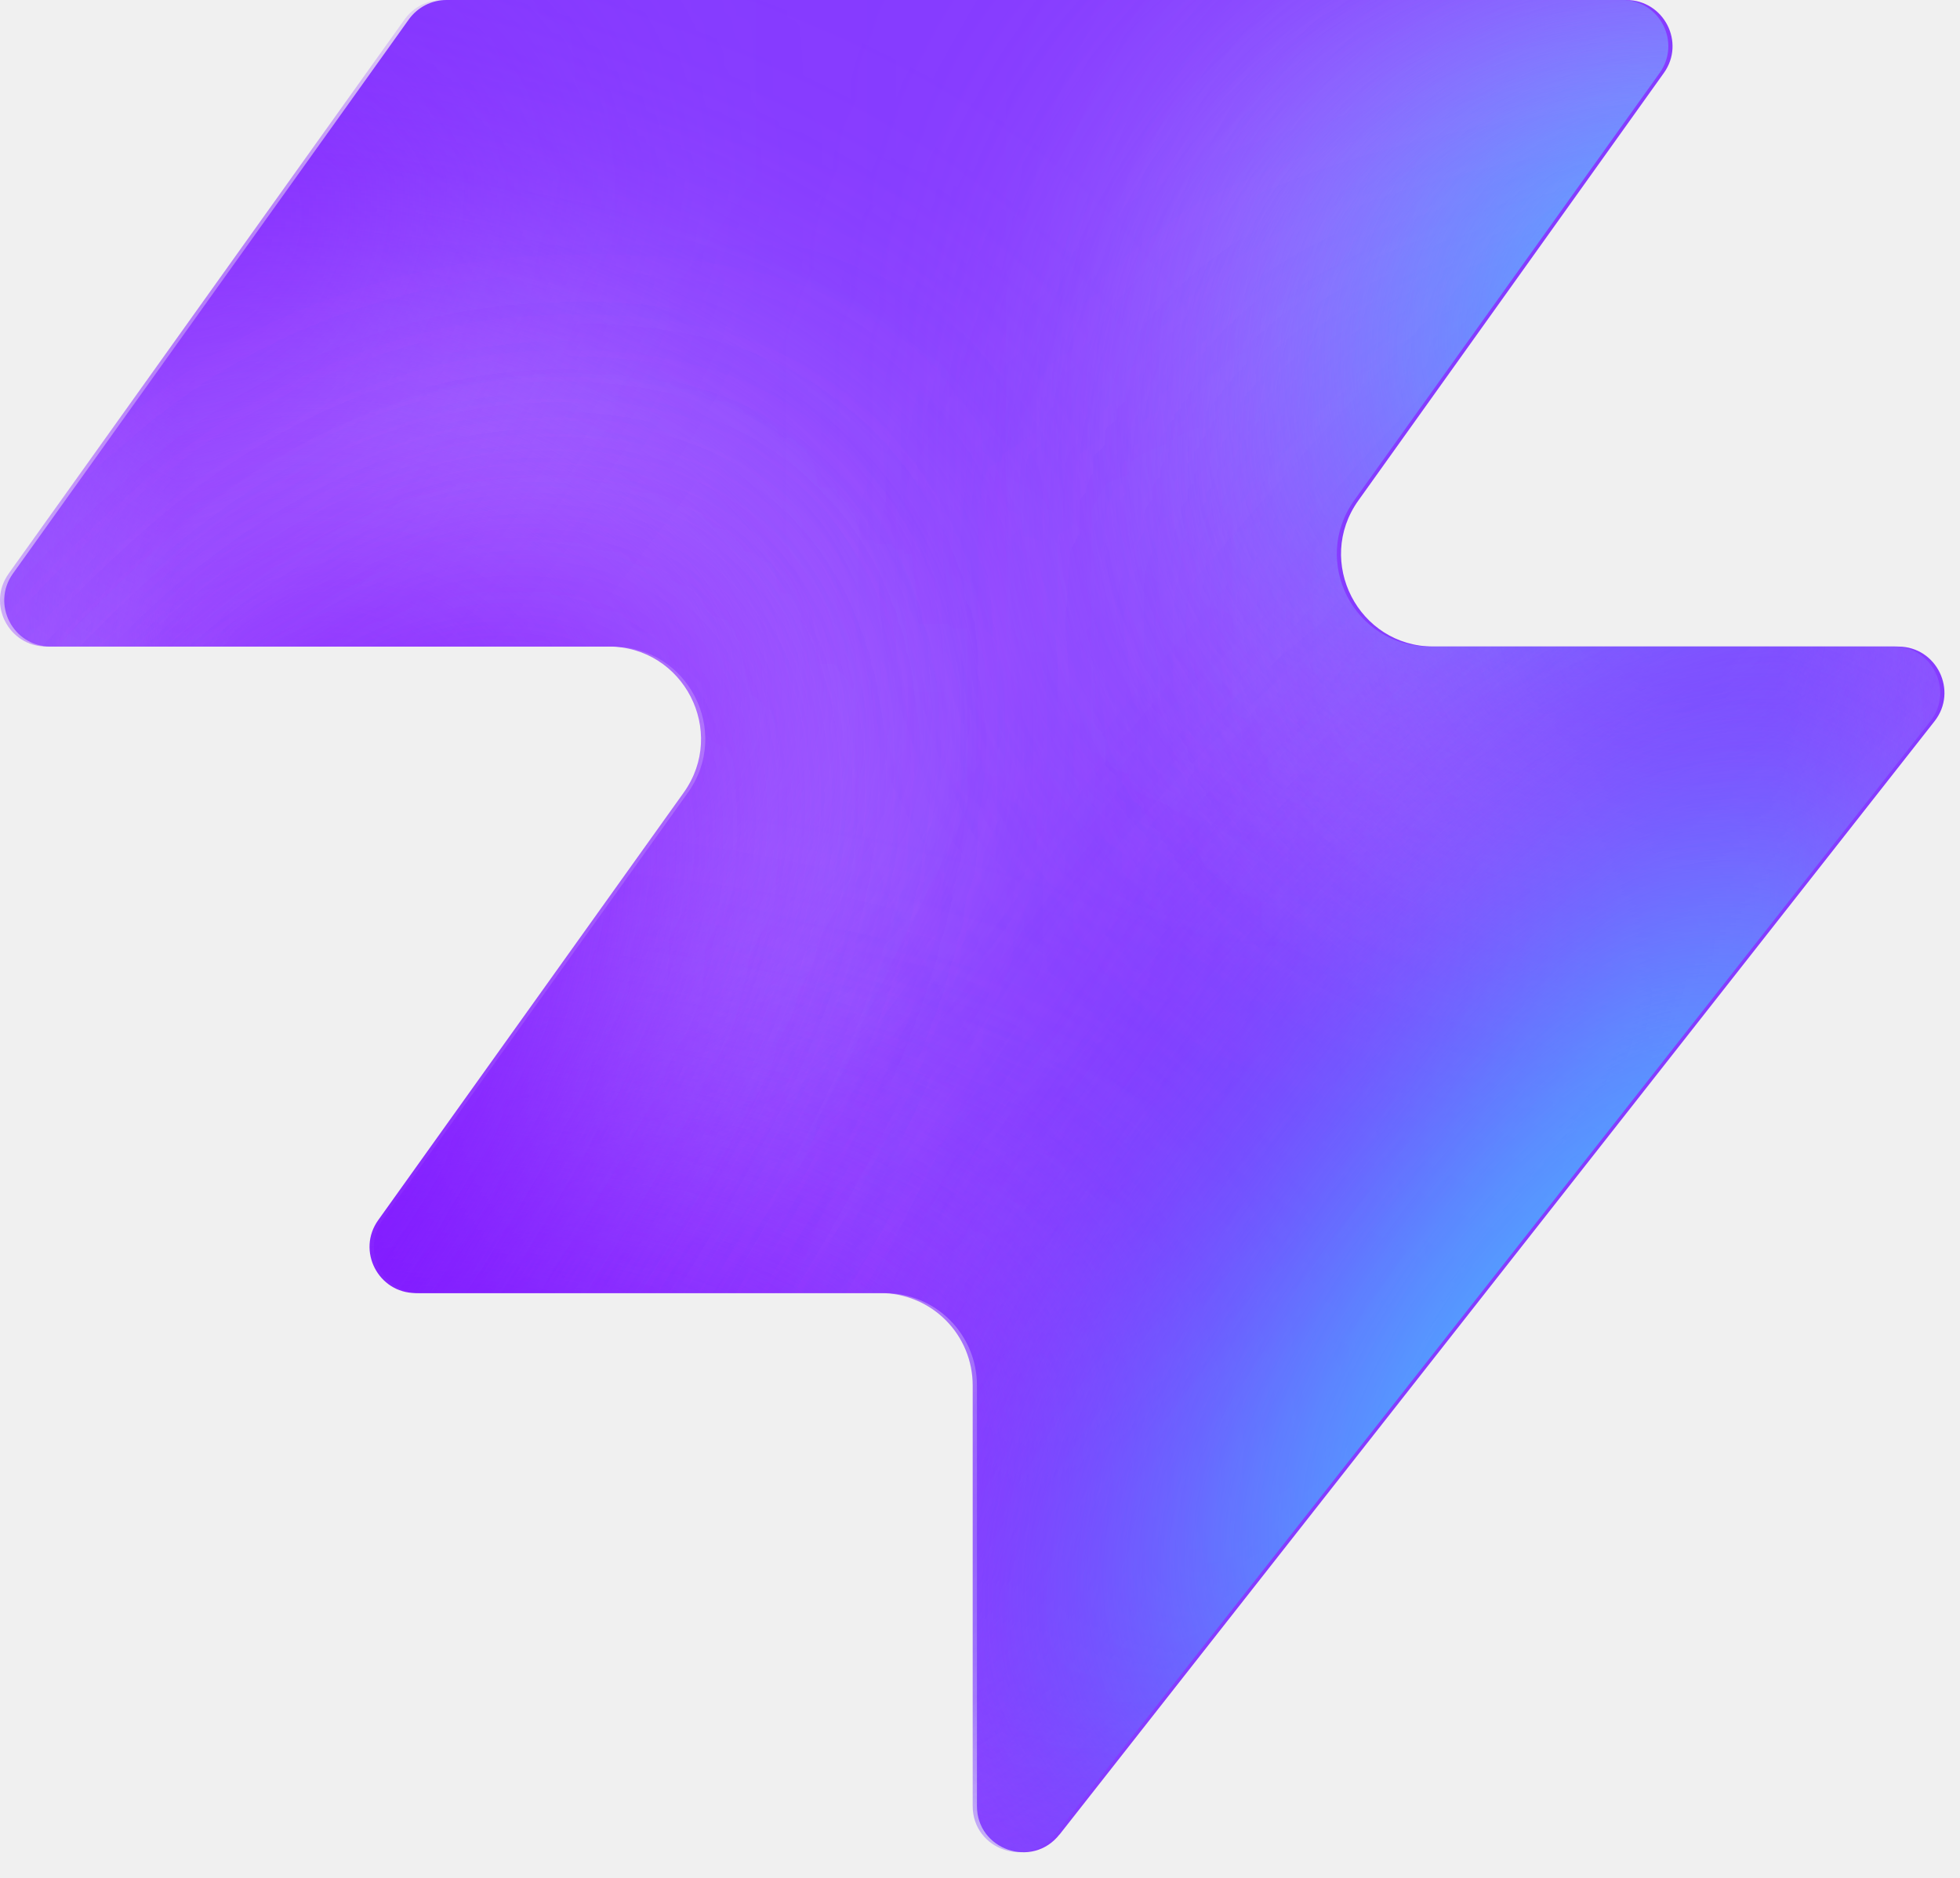
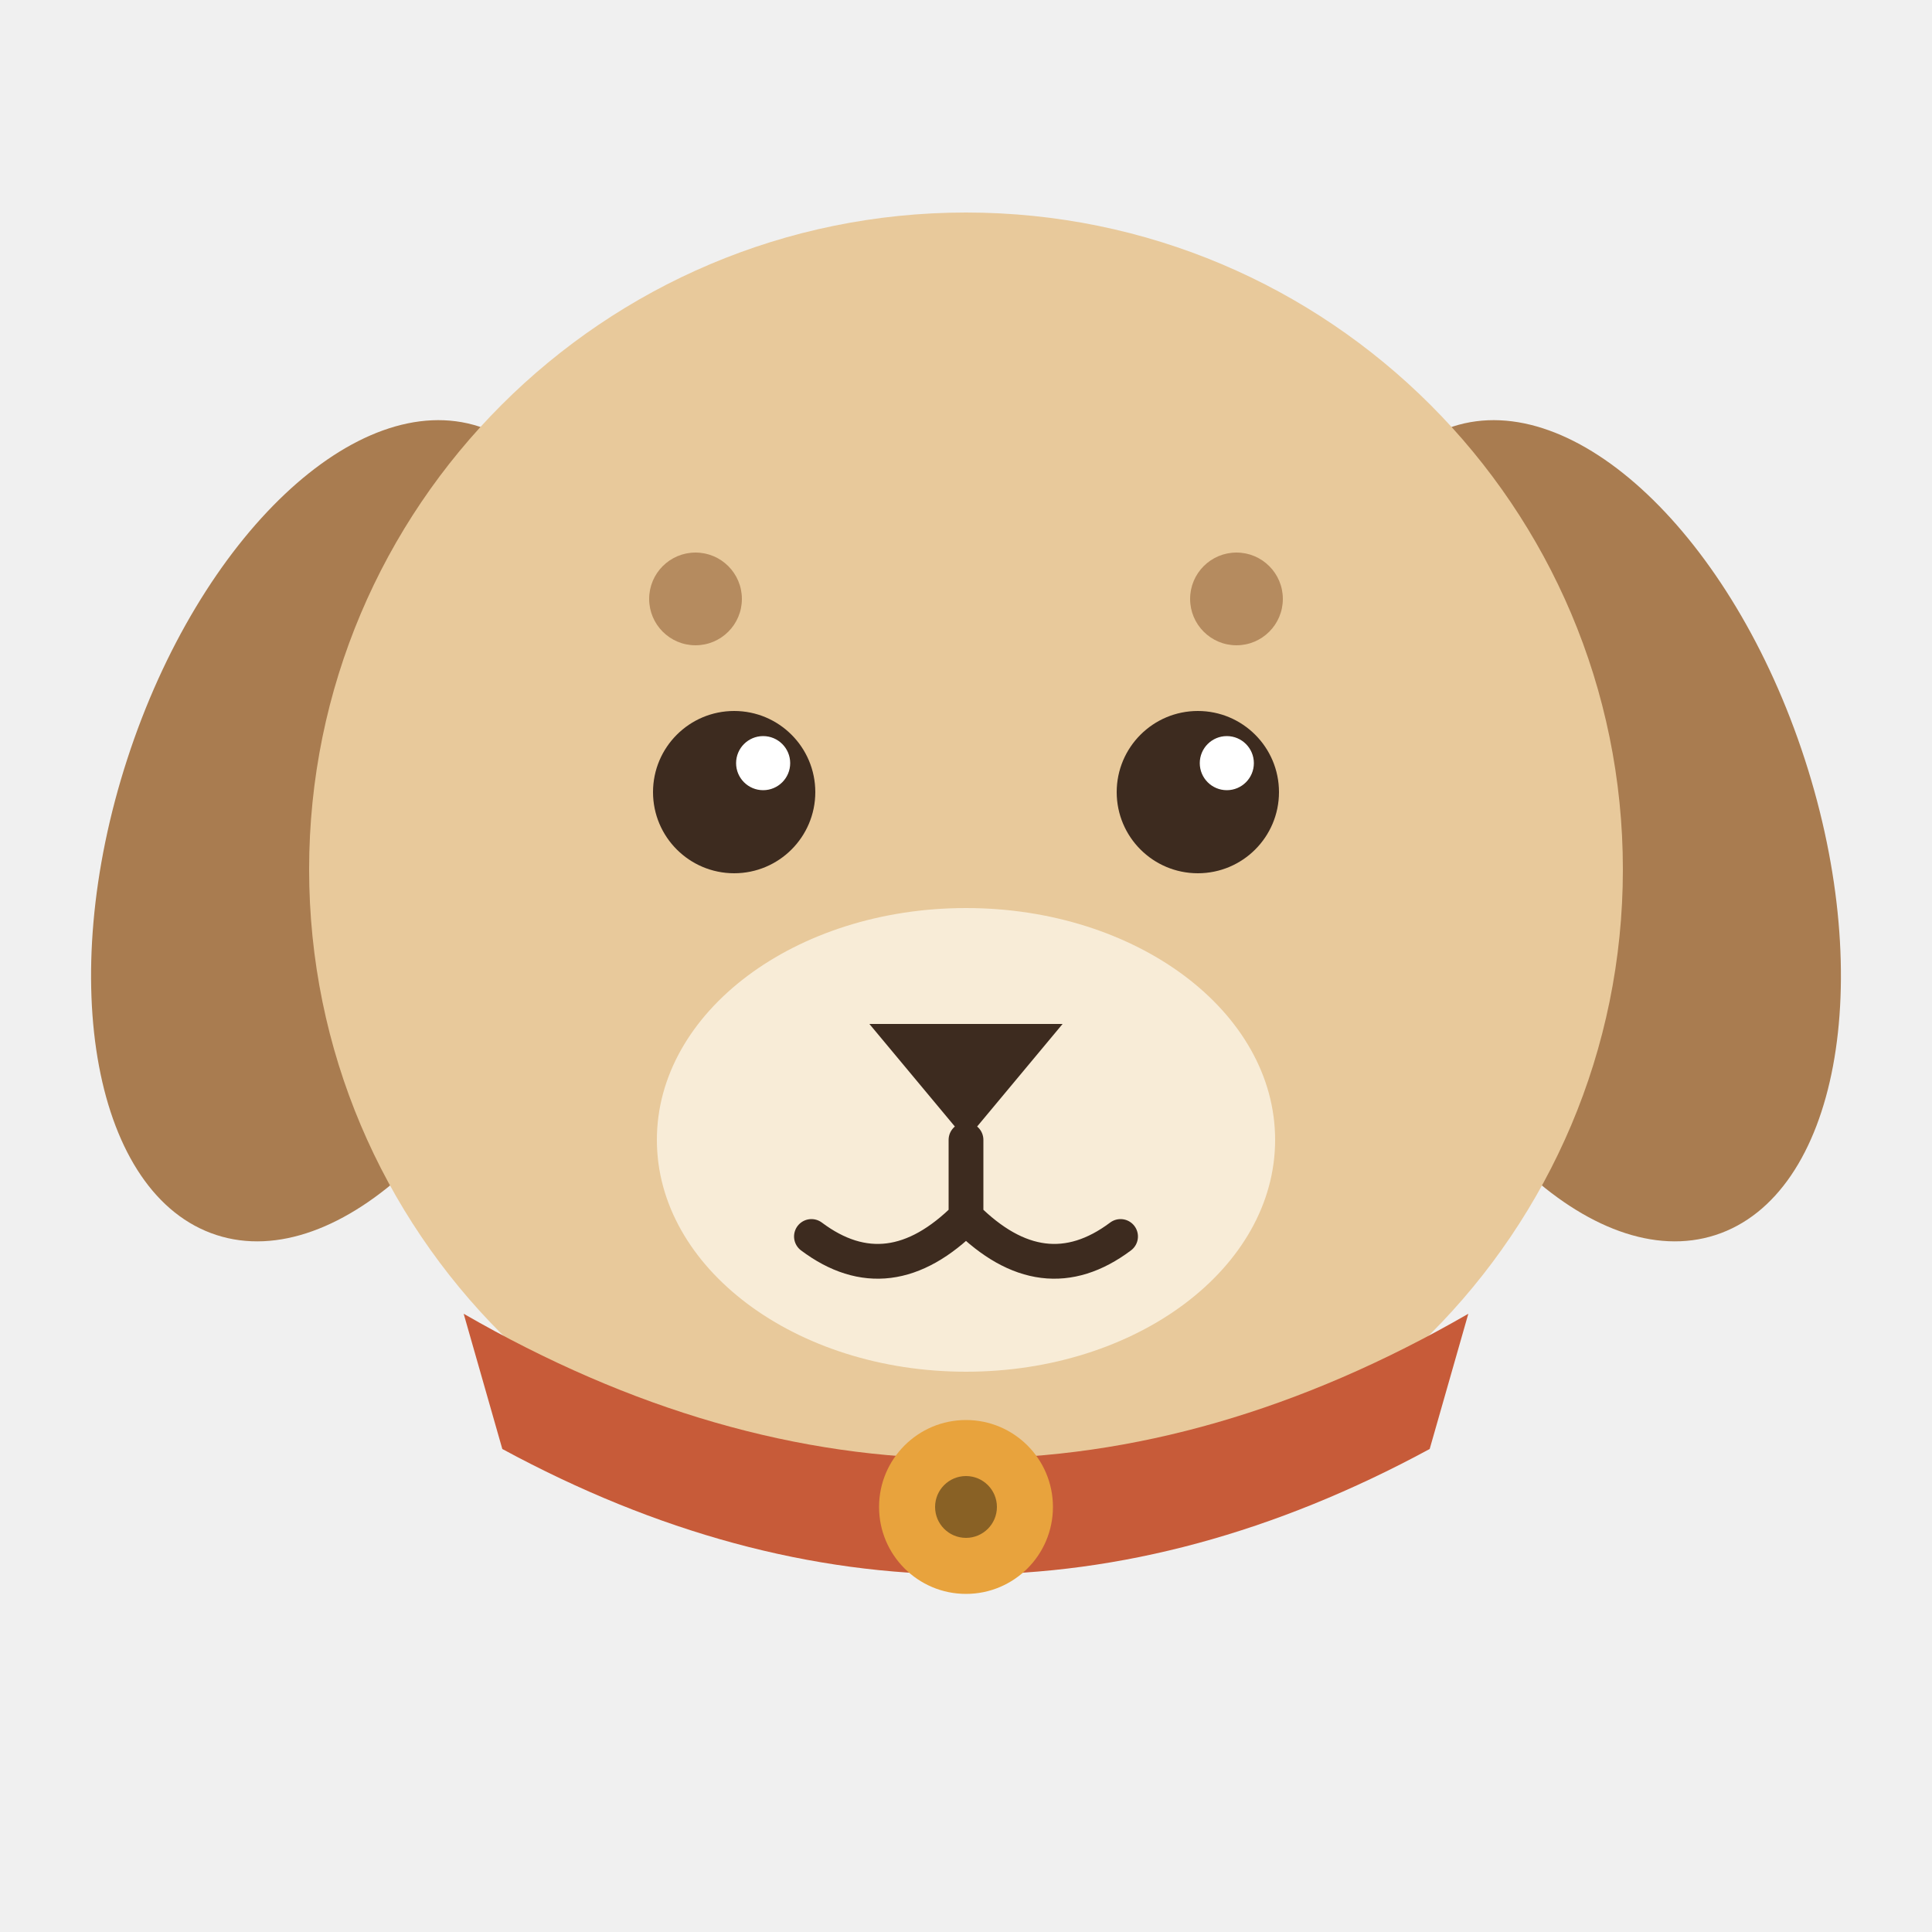
- <svg xmlns="http://www.w3.org/2000/svg" width="48" height="46" fill="none" viewBox="0 0 48 46">
-   <path fill="#863bff" d="M25.946 44.938c-.664.845-2.021.375-2.021-.698V33.937a2.26 2.26 0 0 0-2.262-2.262H10.287c-.92 0-1.456-1.04-.92-1.788l7.48-10.471c1.07-1.497 0-3.578-1.842-3.578H1.237c-.92 0-1.456-1.04-.92-1.788L10.013.474c.214-.297.556-.474.92-.474h28.894c.92 0 1.456 1.04.92 1.788l-7.48 10.471c-1.07 1.498 0 3.579 1.842 3.579h11.377c.943 0 1.473 1.088.89 1.83L25.947 44.94z" style="fill:#863bff;fill:color(display-p3 .525 .23 1);fill-opacity:1" />
-   <mask id="a" width="48" height="46" x="0" y="0" maskUnits="userSpaceOnUse" style="mask-type:alpha">
-     <path fill="#000" d="M25.842 44.938c-.664.844-2.021.375-2.021-.698V33.937a2.26 2.26 0 0 0-2.262-2.262H10.183c-.92 0-1.456-1.04-.92-1.788l7.48-10.471c1.07-1.498 0-3.579-1.842-3.579H1.133c-.92 0-1.456-1.04-.92-1.787L9.91.473c.214-.297.556-.474.92-.474h28.894c.92 0 1.456 1.04.92 1.788l-7.48 10.471c-1.07 1.498 0 3.578 1.842 3.578h11.377c.943 0 1.473 1.088.89 1.832L25.843 44.94z" style="fill:#000;fill-opacity:1" />
-   </mask>
-   <g mask="url(#a)">
-     <g filter="url(#b)">
-       <ellipse cx="5.508" cy="14.704" fill="#ede6ff" rx="5.508" ry="14.704" style="fill:#ede6ff;fill:color(display-p3 .927 .903 1);fill-opacity:1" transform="matrix(.00324 1 1 -.00324 -4.47 31.516)" />
-     </g>
-     <g filter="url(#c)">
-       <ellipse cx="10.399" cy="29.851" fill="#ede6ff" rx="10.399" ry="29.851" style="fill:#ede6ff;fill:color(display-p3 .927 .903 1);fill-opacity:1" transform="matrix(.00324 1 1 -.00324 -39.328 7.883)" />
-     </g>
-     <g filter="url(#d)">
-       <ellipse cx="5.508" cy="30.487" fill="#7e14ff" rx="5.508" ry="30.487" style="fill:#7e14ff;fill:color(display-p3 .492 .077 1);fill-opacity:1" transform="rotate(89.814 -25.913 -14.639)scale(1 -1)" />
-     </g>
-     <g filter="url(#e)">
-       <ellipse cx="5.508" cy="30.599" fill="#7e14ff" rx="5.508" ry="30.599" style="fill:#7e14ff;fill:color(display-p3 .492 .077 1);fill-opacity:1" transform="rotate(89.814 -32.644 -3.334)scale(1 -1)" />
-     </g>
-     <g filter="url(#f)">
-       <ellipse cx="5.508" cy="30.599" fill="#7e14ff" rx="5.508" ry="30.599" style="fill:#7e14ff;fill:color(display-p3 .492 .077 1);fill-opacity:1" transform="matrix(.00324 1 1 -.00324 -34.34 30.47)" />
-     </g>
-     <g filter="url(#g)">
-       <ellipse cx="14.072" cy="22.078" fill="#ede6ff" rx="14.072" ry="22.078" style="fill:#ede6ff;fill:color(display-p3 .927 .903 1);fill-opacity:1" transform="rotate(93.35 24.506 48.493)scale(-1 1)" />
-     </g>
-     <g filter="url(#h)">
-       <ellipse cx="3.47" cy="21.501" fill="#7e14ff" rx="3.47" ry="21.501" style="fill:#7e14ff;fill:color(display-p3 .492 .077 1);fill-opacity:1" transform="rotate(89.009 28.708 47.59)scale(-1 1)" />
-     </g>
-     <g filter="url(#i)">
-       <ellipse cx="3.47" cy="21.501" fill="#7e14ff" rx="3.47" ry="21.501" style="fill:#7e14ff;fill:color(display-p3 .492 .077 1);fill-opacity:1" transform="rotate(89.009 28.708 47.59)scale(-1 1)" />
-     </g>
-     <g filter="url(#j)">
-       <ellipse cx=".387" cy="8.972" fill="#7e14ff" rx="4.407" ry="29.108" style="fill:#7e14ff;fill:color(display-p3 .492 .077 1);fill-opacity:1" transform="rotate(39.51 .387 8.972)" />
-     </g>
-     <g filter="url(#k)">
-       <ellipse cx="47.523" cy="-6.092" fill="#7e14ff" rx="4.407" ry="29.108" style="fill:#7e14ff;fill:color(display-p3 .492 .077 1);fill-opacity:1" transform="rotate(37.892 47.523 -6.092)" />
-     </g>
-     <g filter="url(#l)">
-       <ellipse cx="41.412" cy="6.333" fill="#47bfff" rx="5.971" ry="9.665" style="fill:#47bfff;fill:color(display-p3 .28 .748 1);fill-opacity:1" transform="rotate(37.892 41.412 6.333)" />
-     </g>
-     <g filter="url(#m)">
-       <ellipse cx="-1.879" cy="38.332" fill="#7e14ff" rx="4.407" ry="29.108" style="fill:#7e14ff;fill:color(display-p3 .492 .077 1);fill-opacity:1" transform="rotate(37.892 -1.88 38.332)" />
-     </g>
-     <g filter="url(#n)">
-       <ellipse cx="-1.879" cy="38.332" fill="#7e14ff" rx="4.407" ry="29.108" style="fill:#7e14ff;fill:color(display-p3 .492 .077 1);fill-opacity:1" transform="rotate(37.892 -1.88 38.332)" />
-     </g>
-     <g filter="url(#o)">
-       <ellipse cx="35.651" cy="29.907" fill="#7e14ff" rx="4.407" ry="29.108" style="fill:#7e14ff;fill:color(display-p3 .492 .077 1);fill-opacity:1" transform="rotate(37.892 35.651 29.907)" />
-     </g>
-     <g filter="url(#p)">
-       <ellipse cx="38.418" cy="32.4" fill="#47bfff" rx="5.971" ry="15.297" style="fill:#47bfff;fill:color(display-p3 .28 .748 1);fill-opacity:1" transform="rotate(37.892 38.418 32.4)" />
-     </g>
-   </g>
-   <defs>
-     <filter id="b" width="60.045" height="41.654" x="-19.77" y="16.149" color-interpolation-filters="sRGB" filterUnits="userSpaceOnUse">
-       <feFlood flood-opacity="0" result="BackgroundImageFix" />
-       <feBlend in="SourceGraphic" in2="BackgroundImageFix" result="shape" />
-       <feGaussianBlur result="effect1_foregroundBlur_2002_17158" stdDeviation="7.659" />
-     </filter>
-     <filter id="c" width="90.34" height="51.437" x="-54.613" y="-7.533" color-interpolation-filters="sRGB" filterUnits="userSpaceOnUse">
-       <feFlood flood-opacity="0" result="BackgroundImageFix" />
-       <feBlend in="SourceGraphic" in2="BackgroundImageFix" result="shape" />
-       <feGaussianBlur result="effect1_foregroundBlur_2002_17158" stdDeviation="7.659" />
-     </filter>
-     <filter id="d" width="79.355" height="29.4" x="-49.64" y="2.03" color-interpolation-filters="sRGB" filterUnits="userSpaceOnUse">
-       <feFlood flood-opacity="0" result="BackgroundImageFix" />
-       <feBlend in="SourceGraphic" in2="BackgroundImageFix" result="shape" />
-       <feGaussianBlur result="effect1_foregroundBlur_2002_17158" stdDeviation="4.596" />
-     </filter>
-     <filter id="e" width="79.579" height="29.4" x="-45.045" y="20.029" color-interpolation-filters="sRGB" filterUnits="userSpaceOnUse">
-       <feFlood flood-opacity="0" result="BackgroundImageFix" />
-       <feBlend in="SourceGraphic" in2="BackgroundImageFix" result="shape" />
-       <feGaussianBlur result="effect1_foregroundBlur_2002_17158" stdDeviation="4.596" />
-     </filter>
-     <filter id="f" width="79.579" height="29.4" x="-43.513" y="21.178" color-interpolation-filters="sRGB" filterUnits="userSpaceOnUse">
-       <feFlood flood-opacity="0" result="BackgroundImageFix" />
-       <feBlend in="SourceGraphic" in2="BackgroundImageFix" result="shape" />
-       <feGaussianBlur result="effect1_foregroundBlur_2002_17158" stdDeviation="4.596" />
-     </filter>
-     <filter id="g" width="74.749" height="58.852" x="15.756" y="-17.901" color-interpolation-filters="sRGB" filterUnits="userSpaceOnUse">
-       <feFlood flood-opacity="0" result="BackgroundImageFix" />
-       <feBlend in="SourceGraphic" in2="BackgroundImageFix" result="shape" />
-       <feGaussianBlur result="effect1_foregroundBlur_2002_17158" stdDeviation="7.659" />
-     </filter>
-     <filter id="h" width="61.377" height="25.362" x="23.548" y="2.284" color-interpolation-filters="sRGB" filterUnits="userSpaceOnUse">
-       <feFlood flood-opacity="0" result="BackgroundImageFix" />
-       <feBlend in="SourceGraphic" in2="BackgroundImageFix" result="shape" />
-       <feGaussianBlur result="effect1_foregroundBlur_2002_17158" stdDeviation="4.596" />
-     </filter>
-     <filter id="i" width="61.377" height="25.362" x="23.548" y="2.284" color-interpolation-filters="sRGB" filterUnits="userSpaceOnUse">
-       <feFlood flood-opacity="0" result="BackgroundImageFix" />
-       <feBlend in="SourceGraphic" in2="BackgroundImageFix" result="shape" />
-       <feGaussianBlur result="effect1_foregroundBlur_2002_17158" stdDeviation="4.596" />
-     </filter>
-     <filter id="j" width="56.045" height="63.649" x="-27.636" y="-22.853" color-interpolation-filters="sRGB" filterUnits="userSpaceOnUse">
-       <feFlood flood-opacity="0" result="BackgroundImageFix" />
-       <feBlend in="SourceGraphic" in2="BackgroundImageFix" result="shape" />
-       <feGaussianBlur result="effect1_foregroundBlur_2002_17158" stdDeviation="4.596" />
-     </filter>
-     <filter id="k" width="54.814" height="64.646" x="20.116" y="-38.415" color-interpolation-filters="sRGB" filterUnits="userSpaceOnUse">
-       <feFlood flood-opacity="0" result="BackgroundImageFix" />
-       <feBlend in="SourceGraphic" in2="BackgroundImageFix" result="shape" />
-       <feGaussianBlur result="effect1_foregroundBlur_2002_17158" stdDeviation="4.596" />
-     </filter>
-     <filter id="l" width="33.541" height="35.313" x="24.641" y="-11.323" color-interpolation-filters="sRGB" filterUnits="userSpaceOnUse">
-       <feFlood flood-opacity="0" result="BackgroundImageFix" />
-       <feBlend in="SourceGraphic" in2="BackgroundImageFix" result="shape" />
-       <feGaussianBlur result="effect1_foregroundBlur_2002_17158" stdDeviation="4.596" />
-     </filter>
-     <filter id="m" width="54.814" height="64.646" x="-29.286" y="6.009" color-interpolation-filters="sRGB" filterUnits="userSpaceOnUse">
-       <feFlood flood-opacity="0" result="BackgroundImageFix" />
-       <feBlend in="SourceGraphic" in2="BackgroundImageFix" result="shape" />
-       <feGaussianBlur result="effect1_foregroundBlur_2002_17158" stdDeviation="4.596" />
-     </filter>
-     <filter id="n" width="54.814" height="64.646" x="-29.286" y="6.009" color-interpolation-filters="sRGB" filterUnits="userSpaceOnUse">
-       <feFlood flood-opacity="0" result="BackgroundImageFix" />
-       <feBlend in="SourceGraphic" in2="BackgroundImageFix" result="shape" />
-       <feGaussianBlur result="effect1_foregroundBlur_2002_17158" stdDeviation="4.596" />
-     </filter>
-     <filter id="o" width="54.814" height="64.646" x="8.244" y="-2.416" color-interpolation-filters="sRGB" filterUnits="userSpaceOnUse">
-       <feFlood flood-opacity="0" result="BackgroundImageFix" />
-       <feBlend in="SourceGraphic" in2="BackgroundImageFix" result="shape" />
-       <feGaussianBlur result="effect1_foregroundBlur_2002_17158" stdDeviation="4.596" />
-     </filter>
-     <filter id="p" width="39.409" height="43.623" x="18.713" y="10.588" color-interpolation-filters="sRGB" filterUnits="userSpaceOnUse">
-       <feFlood flood-opacity="0" result="BackgroundImageFix" />
-       <feBlend in="SourceGraphic" in2="BackgroundImageFix" result="shape" />
-       <feGaussianBlur result="effect1_foregroundBlur_2002_17158" stdDeviation="4.596" />
-     </filter>
-   </defs>
+ <svg xmlns="http://www.w3.org/2000/svg" viewBox="20 43 100 100">
+   <ellipse cx="38" cy="86" rx="12" ry="22" fill="#a97c50" transform="rotate(18 38 86)" />
+   <ellipse cx="102" cy="86" rx="12" ry="22" fill="#a97c50" transform="rotate(-18 102 86)" />
+   <circle cx="70" cy="88" r="34" fill="#e8c99b" />
+   <ellipse cx="70" cy="102" rx="16" ry="12" fill="#f8ecd7" />
+   <circle cx="58" cy="84" r="4.2" fill="#3d2b1f" />
+   <circle cx="82" cy="84" r="4.2" fill="#3d2b1f" />
+   <circle cx="59.5" cy="82.5" r="1.4" fill="#fff" />
+   <circle cx="83.5" cy="82.5" r="1.4" fill="#fff" />
+   <circle cx="56" cy="74" r="2.4" fill="#a97c50" opacity="0.8" />
+   <circle cx="84" cy="74" r="2.4" fill="#a97c50" opacity="0.8" />
+   <path d="M65 96 h10 l-5 6 z" fill="#3d2b1f" />
+   <path d="M70 102 v4 M70 106 q-4 4 -8 1 M70 106 q4 4 8 1" stroke="#3d2b1f" stroke-width="1.8" fill="none" stroke-linecap="round" />
+   <path d="M44 111 Q70 126 96 111 L94 118 Q70 131 46 118 Z" fill="#c75b39" />
+   <circle cx="70" cy="121" r="4.5" fill="#e8a33d" />
+   <circle cx="70" cy="121" r="1.6" fill="#3a2a10" opacity="0.55" />
</svg>
